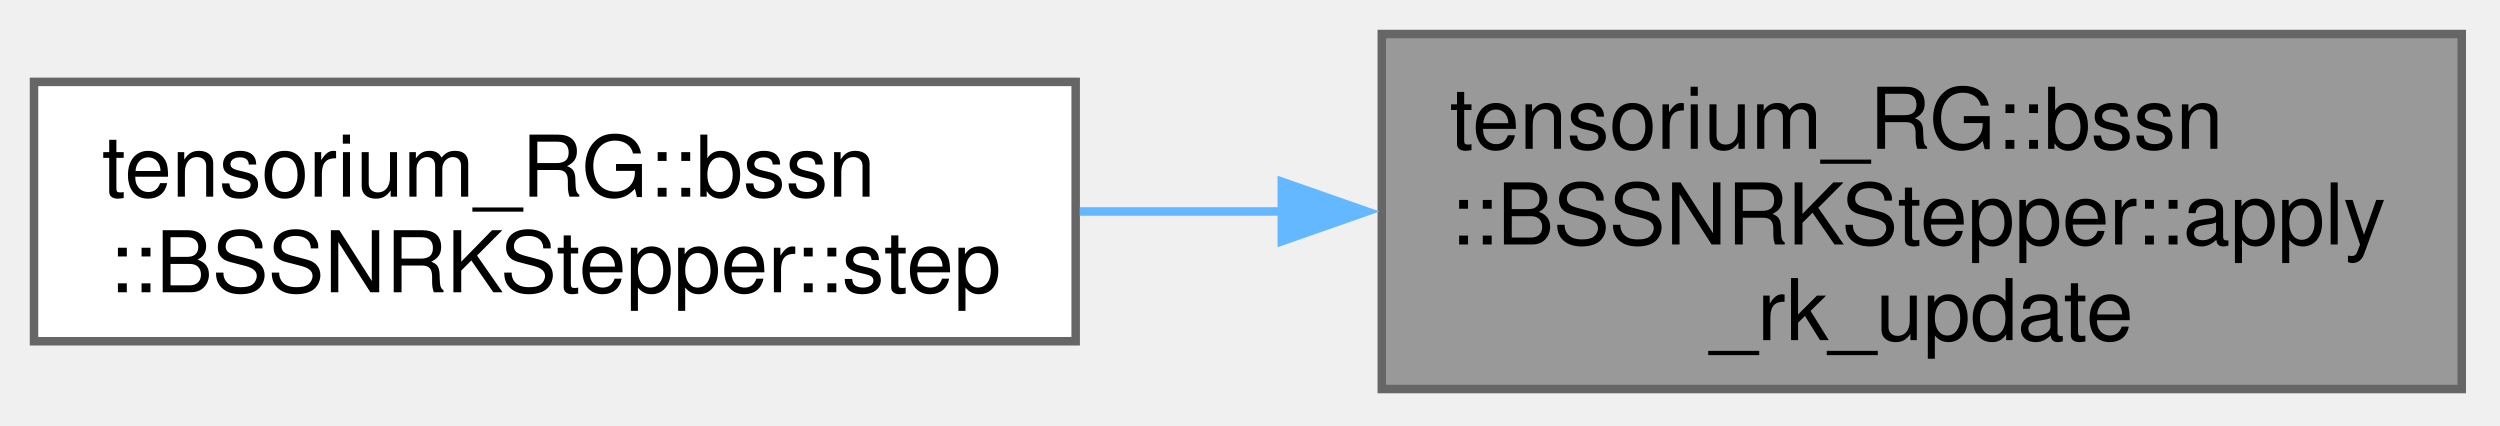
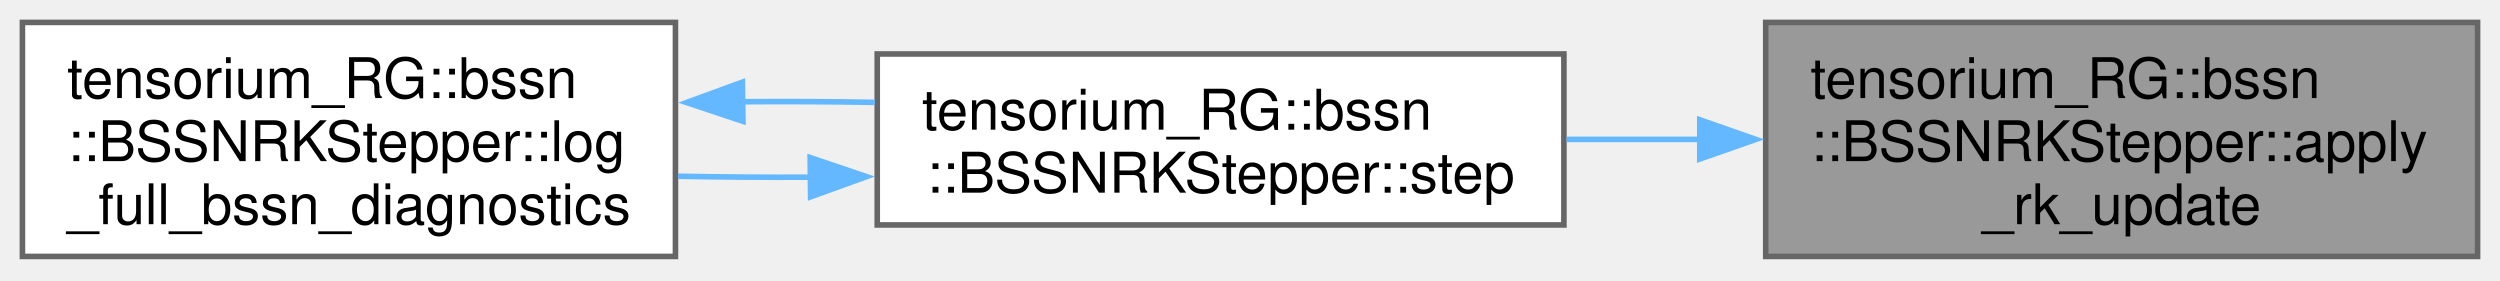
- <svg xmlns="http://www.w3.org/2000/svg" xmlns:xlink="http://www.w3.org/1999/xlink" width="294pt" height="50pt" viewBox="0.00 0.00 294.00 50.00">
+ <svg xmlns="http://www.w3.org/2000/svg" xmlns:xlink="http://www.w3.org/1999/xlink" width="446pt" height="50pt" viewBox="0.00 0.00 446.00 50.00">
  <g id="graph0" class="graph" transform="scale(1 1) rotate(0) translate(4 45.75)">
    <g id="Node000001" class="node">
      <g id="a_Node000001">
-         <a xlink:title="Combine the four RK stages with weights (1,2,2,1)/6.">
-           <polygon fill="#999999" stroke="#666666" points="285.5,-41.75 158.5,-41.75 158.5,0 285.5,0 285.5,-41.75" />
-           <text xml:space="preserve" text-anchor="start" x="166.5" y="-28.25" font-family="Helvetica,sans-Serif" font-size="10.00">tensorium_RG::bssn</text>
-           <text xml:space="preserve" text-anchor="start" x="166.5" y="-17" font-family="Helvetica,sans-Serif" font-size="10.00">::BSSNRKStepper::apply</text>
-           <text xml:space="preserve" text-anchor="middle" x="222" y="-5.75" font-family="Helvetica,sans-Serif" font-size="10.00">_rk_update</text>
+         <a xlink:title=" ">
+           <polygon fill="#999999" stroke="#666666" points="438,-41.75 311,-41.75 311,0 438,0 438,-41.75" />
+           <text xml:space="preserve" text-anchor="start" x="319" y="-28.25" font-family="Helvetica,sans-Serif" font-size="10.00">tensorium_RG::bssn</text>
+           <text xml:space="preserve" text-anchor="start" x="319" y="-17" font-family="Helvetica,sans-Serif" font-size="10.00">::BSSNRKStepper::apply</text>
+           <text xml:space="preserve" text-anchor="middle" x="374.5" y="-5.75" font-family="Helvetica,sans-Serif" font-size="10.00">_rk_update</text>
        </a>
      </g>
    </g>
    <g id="Node000002" class="node">
      <g id="a_Node000002">
-         <a xlink:href="classtensorium___r_g_1_1bssn_1_1_b_s_s_n_r_k_stepper.html#a4ad69561ae2821477d424f8f34eb9b23" target="_top" xlink:title="Advance the grid by dt using four RK stages.">
-           <polygon fill="white" stroke="#666666" points="122.5,-36.12 0,-36.12 0,-5.62 122.5,-5.62 122.5,-36.12" />
-           <text xml:space="preserve" text-anchor="start" x="8" y="-22.62" font-family="Helvetica,sans-Serif" font-size="10.00">tensorium_RG::bssn</text>
-           <text xml:space="preserve" text-anchor="middle" x="61.25" y="-11.38" font-family="Helvetica,sans-Serif" font-size="10.00">::BSSNRKStepper::step</text>
+         <a xlink:href="classtensorium___r_g_1_1bssn_1_1_b_s_s_n_r_k_stepper.html#a4ad69561ae2821477d424f8f34eb9b23" target="_top" xlink:title=" ">
+           <polygon fill="white" stroke="#666666" points="275,-36.12 152.5,-36.12 152.5,-5.62 275,-5.62 275,-36.12" />
+           <text xml:space="preserve" text-anchor="start" x="160.5" y="-22.62" font-family="Helvetica,sans-Serif" font-size="10.00">tensorium_RG::bssn</text>
+           <text xml:space="preserve" text-anchor="middle" x="213.75" y="-11.38" font-family="Helvetica,sans-Serif" font-size="10.00">::BSSNRKStepper::step</text>
        </a>
      </g>
    </g>
    <g id="edge1_Node000001_Node000002" class="edge">
      <g id="a_edge1_Node000001_Node000002">
        <a xlink:title=" ">
-           <path fill="none" stroke="#63b8ff" d="M146.98,-20.88C138.94,-20.88 130.83,-20.88 122.98,-20.88" />
-           <polygon fill="#63b8ff" stroke="#63b8ff" points="146.74,-24.38 156.74,-20.88 146.74,-17.38 146.74,-24.38" />
+           <path fill="none" stroke="#63b8ff" d="M299.48,-20.88C291.44,-20.88 283.33,-20.88 275.48,-20.88" />
+           <polygon fill="#63b8ff" stroke="#63b8ff" points="299.24,-24.38 309.24,-20.88 299.24,-17.38 299.24,-24.38" />
+         </a>
+       </g>
+     </g>
+     <g id="Node000003" class="node">
+       <g id="a_Node000003">
+         <a xlink:href="classtensorium___r_g_1_1bssn_1_1_b_s_s_n_r_k_stepper.html#ad44714f723e4f66e1a207a115414690d" target="_top" xlink:title=" ">
+           <polygon fill="white" stroke="#666666" points="116.5,-41.75 0,-41.75 0,0 116.5,0 116.5,-41.75" />
+           <text xml:space="preserve" text-anchor="start" x="8" y="-28.25" font-family="Helvetica,sans-Serif" font-size="10.00">tensorium_RG::bssn</text>
+           <text xml:space="preserve" text-anchor="start" x="8" y="-17" font-family="Helvetica,sans-Serif" font-size="10.00">::BSSNRKStepper::log</text>
+           <text xml:space="preserve" text-anchor="middle" x="58.25" y="-5.75" font-family="Helvetica,sans-Serif" font-size="10.00">_full_bssn_diagnostics</text>
+         </a>
+       </g>
+     </g>
+     <g id="edge2_Node000002_Node000003" class="edge">
+       <g id="a_edge2_Node000002_Node000003">
+         <a xlink:title=" ">
+           <path fill="none" stroke="#63b8ff" d="M140.57,-14.14C132.66,-14.1 124.68,-14.16 116.97,-14.31" />
+           <polygon fill="#63b8ff" stroke="#63b8ff" points="140.53,-17.64 150.57,-14.24 140.61,-10.64 140.53,-17.64" />
+         </a>
+       </g>
+     </g>
+     <g id="edge3_Node000003_Node000002" class="edge">
+       <g id="a_edge3_Node000003_Node000002">
+         <a xlink:title=" ">
+           <path fill="none" stroke="#63b8ff" d="M128.42,-27.6C136.31,-27.66 144.31,-27.62 152.08,-27.49" />
+           <polygon fill="#63b8ff" stroke="#63b8ff" points="128.54,-24.1 118.49,-27.46 128.44,-31.1 128.54,-24.1" />
        </a>
      </g>
    </g>
  </g>
</svg>
